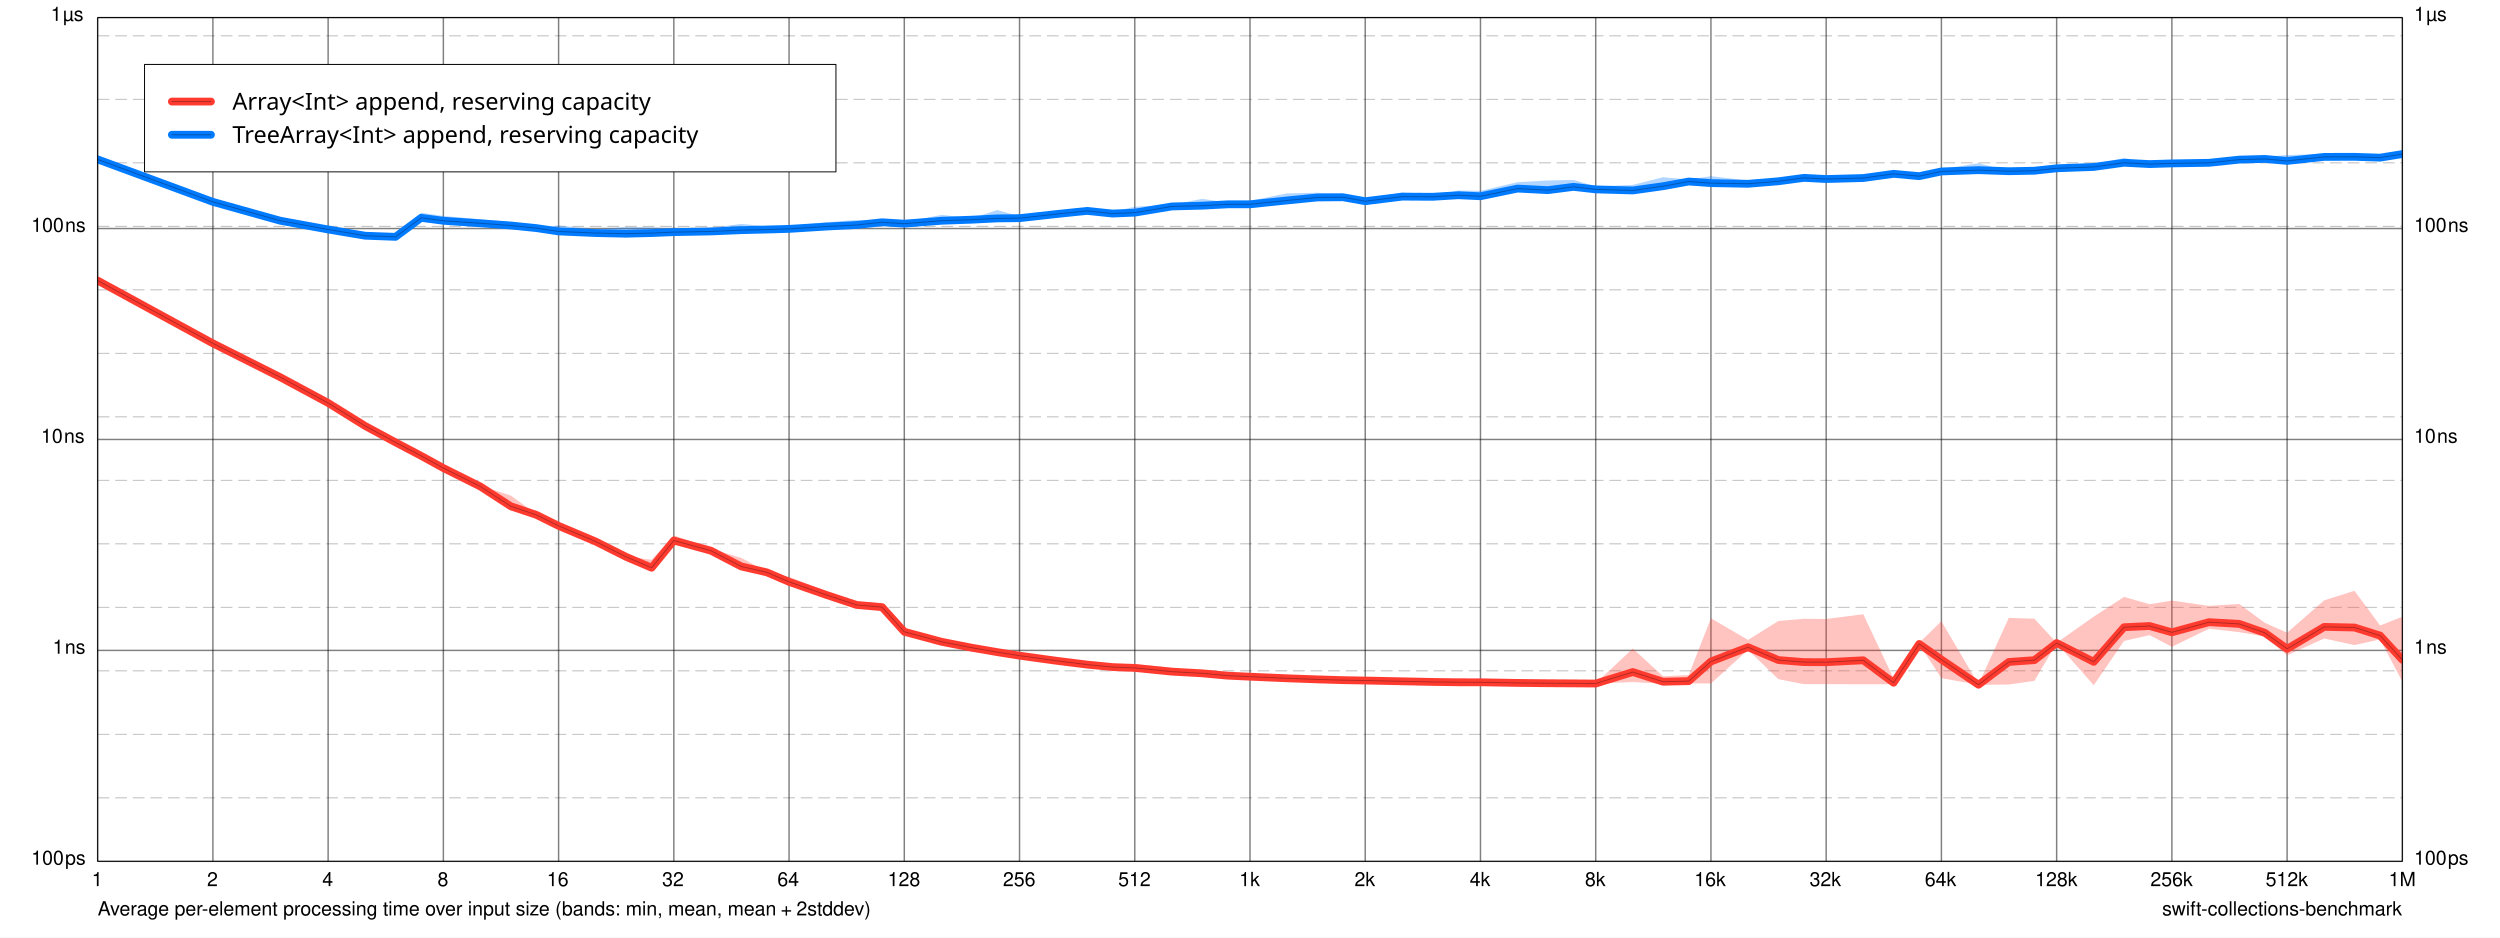
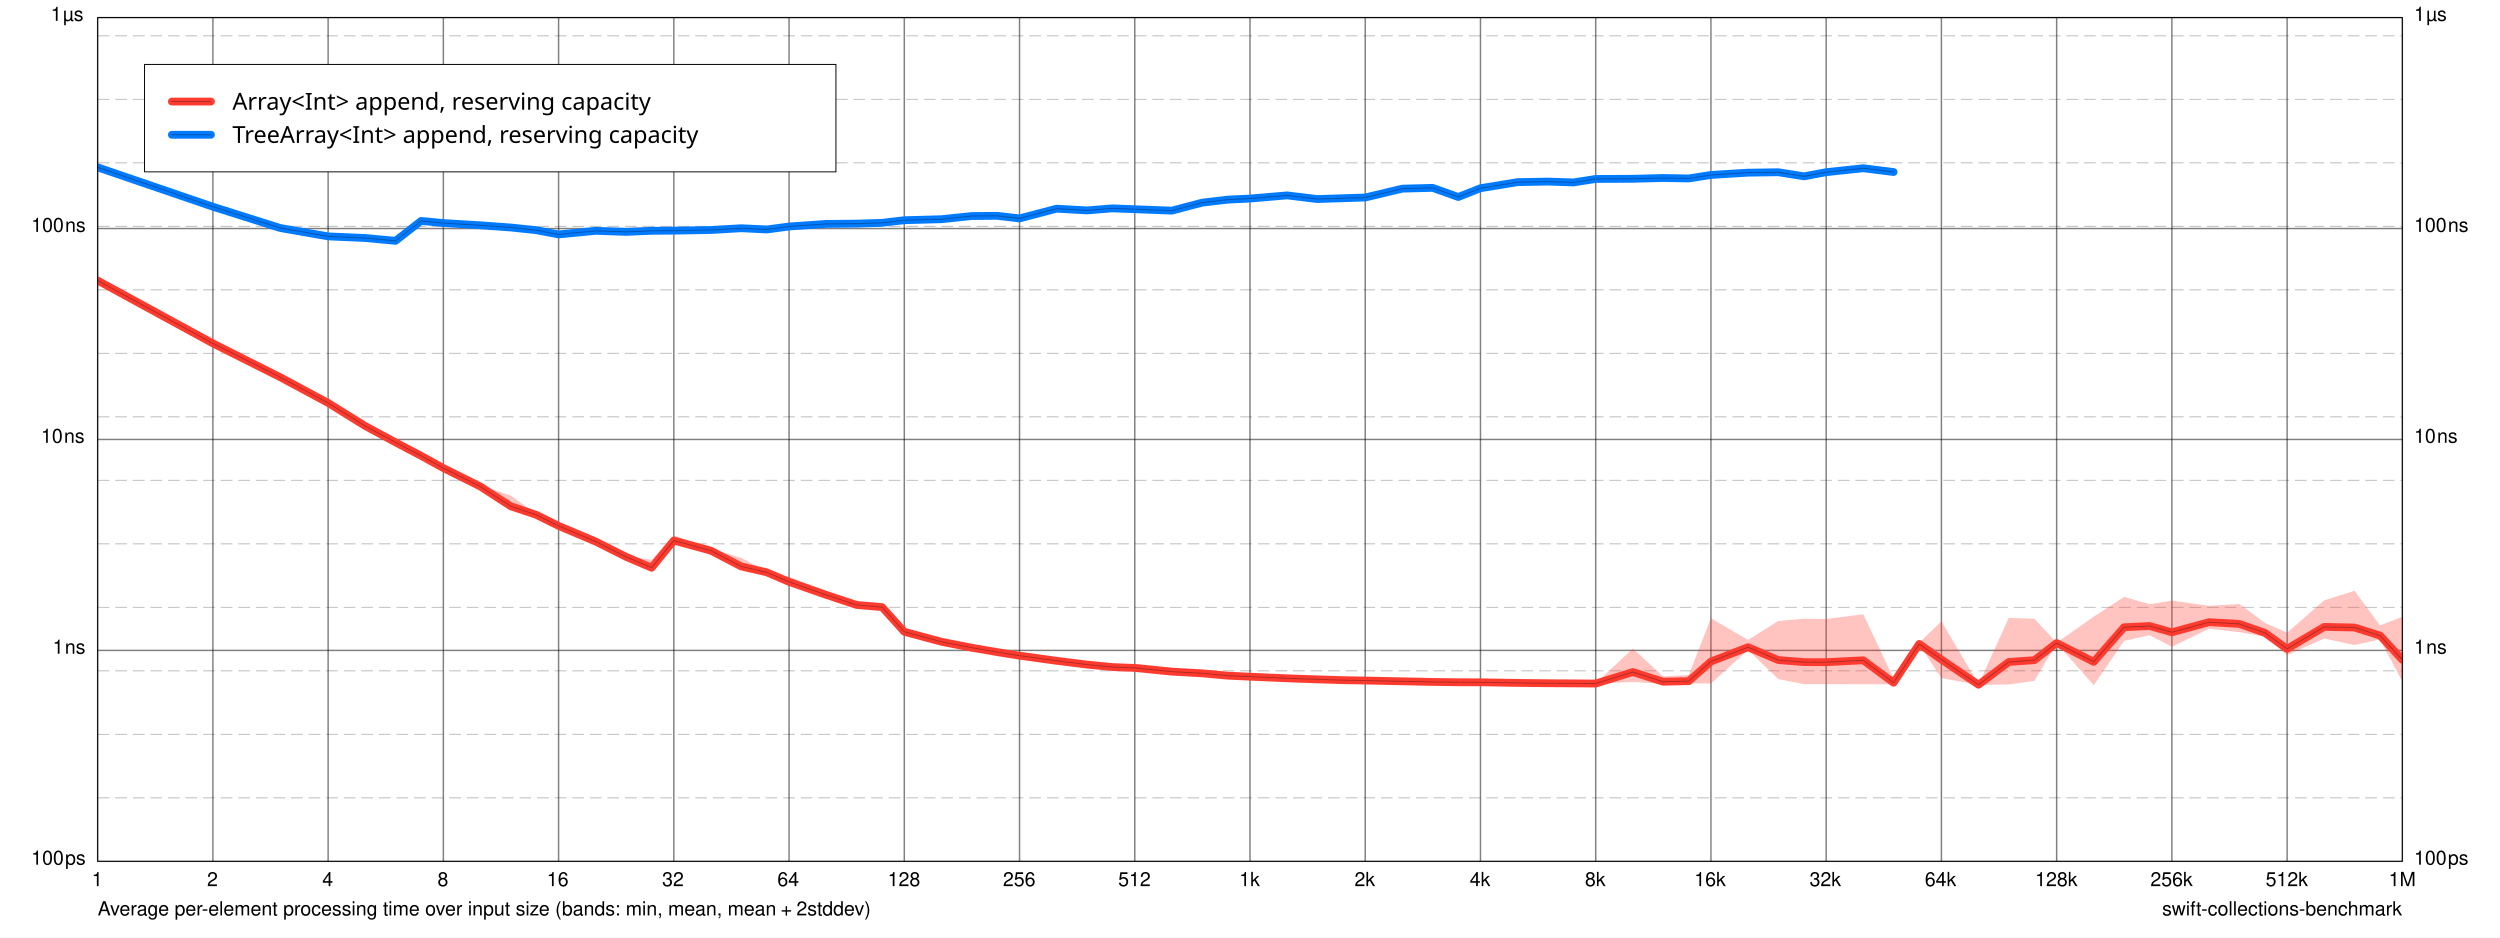
<svg xmlns="http://www.w3.org/2000/svg" xmlns:xlink="http://www.w3.org/1999/xlink" width="1280.0px" height="480.0px" viewBox="0.0 0.0 1280.0 480.0" version="1.1">
  <path d="M 0 0 L 0 480 L 1280 480 L 1280 0 z" fill="#FFFFFF" fill-opacity="1.0" stroke="none" />
  <text x="50" y="468.7" font-family="Helvetica" font-size="10" font-weight="normal" font-style="normal" fill="#000000" fill-opacity="1">Average per-element processing time over input size (bands: min, mean, mean + 2stddev)</text>
  <a xlink:href="https://github.com/apple/swift-collections-benchmark">
    <text x="1107" y="468.7" font-family="Helvetica" font-size="10" font-weight="normal" font-style="normal" fill="#000000" fill-opacity="1">swift-collections-benchmark</text>
  </a>
  <path d="M 50 9 L 50 441" fill="none" stroke-width="0.75" stroke="#000000" stroke-opacity="0.498" stroke-linecap="butt" stroke-linejoin="round" />
  <text x="47" y="453.7" font-family="Helvetica" font-size="10" font-weight="normal" font-style="normal" fill="#000000" fill-opacity="1">1</text>
  <path d="M 109 9 L 109 441" fill="none" stroke-width="0.75" stroke="#000000" stroke-opacity="0.498" stroke-linecap="butt" stroke-linejoin="round" />
  <text x="106" y="453.7" font-family="Helvetica" font-size="10" font-weight="normal" font-style="normal" fill="#000000" fill-opacity="1">2</text>
  <path d="M 168 9 L 168 441" fill="none" stroke-width="0.75" stroke="#000000" stroke-opacity="0.498" stroke-linecap="butt" stroke-linejoin="round" />
  <text x="165" y="453.7" font-family="Helvetica" font-size="10" font-weight="normal" font-style="normal" fill="#000000" fill-opacity="1">4</text>
  <path d="M 227 9 L 227 441" fill="none" stroke-width="0.75" stroke="#000000" stroke-opacity="0.498" stroke-linecap="butt" stroke-linejoin="round" />
  <text x="224" y="453.7" font-family="Helvetica" font-size="10" font-weight="normal" font-style="normal" fill="#000000" fill-opacity="1">8</text>
  <path d="M 286 9 L 286 441" fill="none" stroke-width="0.75" stroke="#000000" stroke-opacity="0.498" stroke-linecap="butt" stroke-linejoin="round" />
  <text x="280" y="453.7" font-family="Helvetica" font-size="10" font-weight="normal" font-style="normal" fill="#000000" fill-opacity="1">16</text>
  <path d="M 345 9 L 345 441" fill="none" stroke-width="0.75" stroke="#000000" stroke-opacity="0.498" stroke-linecap="butt" stroke-linejoin="round" />
  <text x="339" y="453.7" font-family="Helvetica" font-size="10" font-weight="normal" font-style="normal" fill="#000000" fill-opacity="1">32</text>
  <path d="M 404 9 L 404 441" fill="none" stroke-width="0.75" stroke="#000000" stroke-opacity="0.498" stroke-linecap="butt" stroke-linejoin="round" />
  <text x="398" y="453.7" font-family="Helvetica" font-size="10" font-weight="normal" font-style="normal" fill="#000000" fill-opacity="1">64</text>
  <path d="M 463 9 L 463 441" fill="none" stroke-width="0.75" stroke="#000000" stroke-opacity="0.498" stroke-linecap="butt" stroke-linejoin="round" />
  <text x="454.5" y="453.7" font-family="Helvetica" font-size="10" font-weight="normal" font-style="normal" fill="#000000" fill-opacity="1">128</text>
  <path d="M 522 9 L 522 441" fill="none" stroke-width="0.75" stroke="#000000" stroke-opacity="0.498" stroke-linecap="butt" stroke-linejoin="round" />
  <text x="513.5" y="453.7" font-family="Helvetica" font-size="10" font-weight="normal" font-style="normal" fill="#000000" fill-opacity="1">256</text>
  <path d="M 581 9 L 581 441" fill="none" stroke-width="0.75" stroke="#000000" stroke-opacity="0.498" stroke-linecap="butt" stroke-linejoin="round" />
  <text x="572.5" y="453.7" font-family="Helvetica" font-size="10" font-weight="normal" font-style="normal" fill="#000000" fill-opacity="1">512</text>
  <path d="M 640 9 L 640 441" fill="none" stroke-width="0.75" stroke="#000000" stroke-opacity="0.498" stroke-linecap="butt" stroke-linejoin="round" />
  <text x="634.5" y="453.7" font-family="Helvetica" font-size="10" font-weight="normal" font-style="normal" fill="#000000" fill-opacity="1">1k</text>
  <path d="M 699 9 L 699 441" fill="none" stroke-width="0.75" stroke="#000000" stroke-opacity="0.498" stroke-linecap="butt" stroke-linejoin="round" />
  <text x="693.5" y="453.7" font-family="Helvetica" font-size="10" font-weight="normal" font-style="normal" fill="#000000" fill-opacity="1">2k</text>
  <path d="M 758 9 L 758 441" fill="none" stroke-width="0.75" stroke="#000000" stroke-opacity="0.498" stroke-linecap="butt" stroke-linejoin="round" />
  <text x="752.5" y="453.7" font-family="Helvetica" font-size="10" font-weight="normal" font-style="normal" fill="#000000" fill-opacity="1">4k</text>
  <path d="M 817 9 L 817 441" fill="none" stroke-width="0.75" stroke="#000000" stroke-opacity="0.498" stroke-linecap="butt" stroke-linejoin="round" />
  <text x="811.5" y="453.7" font-family="Helvetica" font-size="10" font-weight="normal" font-style="normal" fill="#000000" fill-opacity="1">8k</text>
  <path d="M 876 9 L 876 441" fill="none" stroke-width="0.75" stroke="#000000" stroke-opacity="0.498" stroke-linecap="butt" stroke-linejoin="round" />
  <text x="867.5" y="453.7" font-family="Helvetica" font-size="10" font-weight="normal" font-style="normal" fill="#000000" fill-opacity="1">16k</text>
  <path d="M 935 9 L 935 441" fill="none" stroke-width="0.75" stroke="#000000" stroke-opacity="0.498" stroke-linecap="butt" stroke-linejoin="round" />
  <text x="926.5" y="453.7" font-family="Helvetica" font-size="10" font-weight="normal" font-style="normal" fill="#000000" fill-opacity="1">32k</text>
  <path d="M 994 9 L 994 441" fill="none" stroke-width="0.75" stroke="#000000" stroke-opacity="0.498" stroke-linecap="butt" stroke-linejoin="round" />
  <text x="985.5" y="453.7" font-family="Helvetica" font-size="10" font-weight="normal" font-style="normal" fill="#000000" fill-opacity="1">64k</text>
  <path d="M 1053 9 L 1053 441" fill="none" stroke-width="0.75" stroke="#000000" stroke-opacity="0.498" stroke-linecap="butt" stroke-linejoin="round" />
  <text x="1042" y="453.7" font-family="Helvetica" font-size="10" font-weight="normal" font-style="normal" fill="#000000" fill-opacity="1">128k</text>
  <path d="M 1112 9 L 1112 441" fill="none" stroke-width="0.75" stroke="#000000" stroke-opacity="0.498" stroke-linecap="butt" stroke-linejoin="round" />
  <text x="1101" y="453.7" font-family="Helvetica" font-size="10" font-weight="normal" font-style="normal" fill="#000000" fill-opacity="1">256k</text>
  <path d="M 1171 9 L 1171 441" fill="none" stroke-width="0.75" stroke="#000000" stroke-opacity="0.498" stroke-linecap="butt" stroke-linejoin="round" />
  <text x="1160" y="453.7" font-family="Helvetica" font-size="10" font-weight="normal" font-style="normal" fill="#000000" fill-opacity="1">512k</text>
  <path d="M 1230 9 L 1230 441" fill="none" stroke-width="0.75" stroke="#000000" stroke-opacity="0.498" stroke-linecap="butt" stroke-linejoin="round" />
  <text x="1223" y="453.7" font-family="Helvetica" font-size="10" font-weight="normal" font-style="normal" fill="#000000" fill-opacity="1">1M</text>
  <path d="M 50 441 L 1230 441" fill="none" stroke-width="0.75" stroke="#000000" stroke-opacity="0.498" stroke-linecap="butt" stroke-linejoin="round" />
  <text x="16" y="442.7" font-family="Helvetica" font-size="10" font-weight="normal" font-style="normal" fill="#000000" fill-opacity="1">100 ps</text>
  <text x="1236" y="442.7" font-family="Helvetica" font-size="10" font-weight="normal" font-style="normal" fill="#000000" fill-opacity="1">100 ps</text>
  <path d="M 50 333 L 1230 333" fill="none" stroke-width="0.75" stroke="#000000" stroke-opacity="0.498" stroke-linecap="butt" stroke-linejoin="round" />
  <text x="27" y="334.7" font-family="Helvetica" font-size="10" font-weight="normal" font-style="normal" fill="#000000" fill-opacity="1">1 ns</text>
  <text x="1236" y="334.7" font-family="Helvetica" font-size="10" font-weight="normal" font-style="normal" fill="#000000" fill-opacity="1">1 ns</text>
  <path d="M 50 225 L 1230 225" fill="none" stroke-width="0.75" stroke="#000000" stroke-opacity="0.498" stroke-linecap="butt" stroke-linejoin="round" />
  <text x="21" y="226.7" font-family="Helvetica" font-size="10" font-weight="normal" font-style="normal" fill="#000000" fill-opacity="1">10 ns</text>
  <text x="1236" y="226.7" font-family="Helvetica" font-size="10" font-weight="normal" font-style="normal" fill="#000000" fill-opacity="1">10 ns</text>
  <path d="M 50 117 L 1230 117" fill="none" stroke-width="0.75" stroke="#000000" stroke-opacity="0.498" stroke-linecap="butt" stroke-linejoin="round" />
  <text x="16" y="118.7" font-family="Helvetica" font-size="10" font-weight="normal" font-style="normal" fill="#000000" fill-opacity="1">100 ns</text>
  <text x="1236" y="118.7" font-family="Helvetica" font-size="10" font-weight="normal" font-style="normal" fill="#000000" fill-opacity="1">100 ns</text>
  <path d="M 50 9 L 1230 9" fill="none" stroke-width="0.75" stroke="#000000" stroke-opacity="0.498" stroke-linecap="butt" stroke-linejoin="round" />
  <text x="26" y="10.7" font-family="Helvetica" font-size="10" font-weight="normal" font-style="normal" fill="#000000" fill-opacity="1">1 µs</text>
  <text x="1236" y="10.7" font-family="Helvetica" font-size="10" font-weight="normal" font-style="normal" fill="#000000" fill-opacity="1">1 µs</text>
  <path d="M 50 408.49 L 1230 408.49" fill="none" stroke-width="0.5" stroke="#000000" stroke-opacity="0.259" stroke-linecap="butt" stroke-linejoin="round" stroke-dasharray="6 3" stroke-dashoffset="0" />
  <path d="M 50 375.98 L 1230 375.98" fill="none" stroke-width="0.5" stroke="#000000" stroke-opacity="0.259" stroke-linecap="butt" stroke-linejoin="round" stroke-dasharray="6 3" stroke-dashoffset="0" />
  <path d="M 50 343.47 L 1230 343.47" fill="none" stroke-width="0.5" stroke="#000000" stroke-opacity="0.259" stroke-linecap="butt" stroke-linejoin="round" stroke-dasharray="6 3" stroke-dashoffset="0" />
  <path d="M 50 310.96 L 1230 310.96" fill="none" stroke-width="0.5" stroke="#000000" stroke-opacity="0.259" stroke-linecap="butt" stroke-linejoin="round" stroke-dasharray="6 3" stroke-dashoffset="0" />
  <path d="M 50 278.44 L 1230 278.44" fill="none" stroke-width="0.5" stroke="#000000" stroke-opacity="0.259" stroke-linecap="butt" stroke-linejoin="round" stroke-dasharray="6 3" stroke-dashoffset="0" />
  <path d="M 50 245.93 L 1230 245.93" fill="none" stroke-width="0.5" stroke="#000000" stroke-opacity="0.259" stroke-linecap="butt" stroke-linejoin="round" stroke-dasharray="6 3" stroke-dashoffset="0" />
  <path d="M 50 213.42 L 1230 213.42" fill="none" stroke-width="0.5" stroke="#000000" stroke-opacity="0.259" stroke-linecap="butt" stroke-linejoin="round" stroke-dasharray="6 3" stroke-dashoffset="0" />
  <path d="M 50 180.91 L 1230 180.91" fill="none" stroke-width="0.5" stroke="#000000" stroke-opacity="0.259" stroke-linecap="butt" stroke-linejoin="round" stroke-dasharray="6 3" stroke-dashoffset="0" />
  <path d="M 50 148.4 L 1230 148.4" fill="none" stroke-width="0.5" stroke="#000000" stroke-opacity="0.259" stroke-linecap="butt" stroke-linejoin="round" stroke-dasharray="6 3" stroke-dashoffset="0" />
  <path d="M 50 115.89 L 1230 115.89" fill="none" stroke-width="0.5" stroke="#000000" stroke-opacity="0.259" stroke-linecap="butt" stroke-linejoin="round" stroke-dasharray="6 3" stroke-dashoffset="0" />
  <path d="M 50 83.376 L 1230 83.376" fill="none" stroke-width="0.5" stroke="#000000" stroke-opacity="0.259" stroke-linecap="butt" stroke-linejoin="round" stroke-dasharray="6 3" stroke-dashoffset="0" />
  <path d="M 50 50.865 L 1230 50.865" fill="none" stroke-width="0.5" stroke="#000000" stroke-opacity="0.259" stroke-linecap="butt" stroke-linejoin="round" stroke-dasharray="6 3" stroke-dashoffset="0" />
  <path d="M 50 18.354 L 1230 18.354" fill="none" stroke-width="0.5" stroke="#000000" stroke-opacity="0.259" stroke-linecap="butt" stroke-linejoin="round" stroke-dasharray="6 3" stroke-dashoffset="0" />
  <path d="M 74 33 L 74 88 L 428 88 L 428 33 z" fill="#FFFFFF" fill-opacity="1.0" stroke="none" />
  <clipPath id="clip-0">
    <path d="M 50 9 L 50 441 L 1230 441 L 1230 9 z" />
  </clipPath>
  <g clip-path="url(#clip-0)">
-     <path d="M 50 81.472L 109 102.74L 143.51 112.5L 168 116.52L 186.99 119.53L 202.51 119.48L 215.63 108.91L 227 110.59L 245.99 112.22L 261.51 113.73L 274.63 116.62L 286 115.45L 304.99 117.37L 320.51 116.3L 333.63 116.4L 345 117.09L 363.99 116.72L 379.51 114.62L 392.63 115.88L 404 115.72L 422.99 113.8L 438.51 112.64L 451.63 113L 463 113.76L 481.99 110.02L 497.51 111.78L 510.63 107.54L 522 110.78L 540.99 109.08L 556.51 107.49L 569.63 108.4L 581 105.86L 599.99 104.8L 615.51 101.8L 628.63 103.69L 640 102.78L 658.99 99.006L 674.51 98.689L 687.63 99.208L 699 102L 717.99 98.504L 733.51 100.68L 746.63 97.558L 758 97.713L 776.99 93.26L 792.51 92.406L 805.63 92.108L 817 95.486L 835.99 94.666L 851.51 90.739L 864.63 91.941L 876 90.208L 894.99 92.442L 910.51 91.069L 923.63 91.013L 935 90.747L 953.99 89.745L 969.51 88.631L 982.63 89.94L 994 86.558L 1013 83.573L 1028.5 87.542L 1041.6 87.342L 1053 85.615L 1072 83.918L 1087.5 80.949L 1100.6 83.238L 1112 83.236L 1131 83.339L 1146.5 80.061L 1159.6 80.327L 1171 79.359L 1190 78.847L 1205.5 79.695L 1218.6 80.511L 1230 77.043L 1230 79.552L 1218.6 80.797L 1205.5 80.509L 1190 80.866L 1171 83.512L 1159.6 81.751L 1146.5 82.325L 1131 83.362L 1112 83.814L 1100.6 84.289L 1087.5 84.188L 1072 86.041L 1053 86.363L 1041.6 87.434L 1028.5 87.703L 1013 88.435L 994 88.226L 982.63 90.288L 969.51 89.136L 953.99 91.653L 935 91.994L 923.63 91.077L 910.51 93.452L 894.99 94.699L 876 95.069L 864.63 93.295L 851.51 97.075L 835.99 98.563L 817 97.5L 805.63 96.997L 792.51 99.236L 776.99 97.772L 758 101.49L 746.63 100.83L 733.51 100.79L 717.99 101.46L 699 103.38L 687.63 101.64L 674.51 101.97L 658.99 103.98L 640 105.27L 628.63 104.94L 615.51 106.62L 599.99 106.02L 581 109.99L 569.63 109.67L 556.51 108.15L 540.99 109.77L 522 112.04L 510.63 113.44L 497.51 112.73L 481.99 114.14L 463 114.8L 451.63 114.1L 438.51 116.14L 422.99 116.8L 404 117.72L 392.63 118.11L 379.51 119.04L 363.99 119.15L 345 119.48L 333.63 120.39L 320.51 120.89L 304.99 120.03L 286 119.61L 274.63 116.83L 261.51 116.08L 245.99 115.09L 227 113.93L 215.63 112.5L 202.51 121.91L 186.99 121.12L 168 117.84L 143.51 113.19L 109 103.58L 50 81.645" fill="#007AFF" fill-opacity="0.302" stroke="none" />
+     <path d="M 50 85.676L 109 105.84L 143.51 116.74L 168 121.03L 186.99 121.86L 202.51 123.3L 215.63 113.11L 227 114.2L 245.99 115.35L 261.51 116.48L 274.63 117.85L 286 120.03L 304.99 118.18L 320.51 118.72L 333.63 118.17L 345 118.09L 363.99 117.76L 379.51 116.85L 392.63 117.49L 404 115.97L 422.99 114.65L 438.51 114.5L 451.63 114.09L 463 112.75L 481.99 112.24L 497.51 110.61L 510.63 110.5L 522 111.83L 540.99 106.84L 556.51 107.73L 569.63 106.67L 581 107.12L 599.99 107.85L 615.51 103.76L 628.63 102.21L 640 101.66L 658.99 100.04L 674.51 101.92L 687.63 101.49L 699 101.12L 717.99 96.589L 733.51 96.182L 746.63 100.86L 758 96.368L 776.99 93.257L 792.51 92.979L 805.63 93.402L 817 91.627L 835.99 91.542L 851.51 91.137L 864.63 91.368L 876 89.574L 894.99 88.407L 910.51 88.189L 923.63 90.283L 935 88.155L 953.99 86.139L 969.51 88.081L 969.51 88.081L 953.99 86.139L 935 88.155L 923.63 90.283L 910.51 88.189L 894.99 88.407L 876 89.574L 864.63 91.368L 851.51 91.137L 835.99 91.542L 817 91.627L 805.63 93.402L 792.51 92.979L 776.99 93.257L 758 96.368L 746.63 100.86L 733.51 96.182L 717.99 96.589L 699 101.12L 687.63 101.49L 674.51 101.92L 658.99 100.04L 640 101.66L 628.63 102.21L 615.51 103.76L 599.99 107.85L 581 107.12L 569.63 106.67L 556.51 107.73L 540.99 106.84L 522 111.83L 510.63 110.5L 497.51 110.61L 481.99 112.24L 463 112.75L 451.63 114.09L 438.51 114.5L 422.99 114.65L 404 115.97L 392.63 117.49L 379.51 116.85L 363.99 117.76L 345 118.09L 333.63 118.17L 320.51 118.72L 304.99 118.18L 286 120.03L 274.63 117.85L 261.51 116.48L 245.99 115.35L 227 114.2L 215.63 113.11L 202.51 123.3L 186.99 121.86L 168 121.03L 143.51 116.74L 109 105.84L 50 85.676" fill="#007AFF" fill-opacity="0.302" stroke="none" />
    <path d="M 50 143.63L 109 175.81L 143.51 193.15L 168 206.31L 186.99 218.11L 202.51 226.02L 215.63 232.91L 227 239.18L 245.99 248.66L 261.51 253.72L 274.63 263.18L 286 268.8L 304.99 275.21L 320.51 285.07L 333.63 286.59L 345 274.12L 363.99 281.04L 379.51 285.63L 392.63 292.63L 404 295.33L 422.99 302.72L 438.51 309.55L 451.63 309.94L 463 323.28L 481.99 328.57L 497.51 331.49L 510.63 333.77L 522 335.7L 540.99 338.23L 556.51 340.01L 569.63 341.4L 581 339.92L 599.99 341.96L 615.51 343.56L 628.63 345.94L 640 346.42L 658.99 347.29L 674.51 347.82L 687.63 348.18L 699 348.11L 717.99 348.41L 733.51 348.98L 746.63 349.27L 758 349.29L 776.99 349.65L 792.51 349.76L 805.63 349.89L 817 349.91L 835.99 332.05L 851.51 346.27L 864.63 345.61L 876 316.55L 894.99 327.65L 910.51 317.94L 923.63 316.8L 935 316.92L 953.99 314.5L 969.51 347.36L 982.63 329.13L 994 318.07L 1013 350.43L 1028.5 316.36L 1041.6 316.78L 1053 329.09L 1072 315.73L 1087.5 305.61L 1100.6 309.36L 1112 307.5L 1131 310.21L 1146.5 309.24L 1159.6 318.89L 1171 323.96L 1190 307.37L 1205.5 302.49L 1218.6 320.24L 1230 315.78L 1230 348.97L 1218.6 327.38L 1205.5 330.27L 1190 326.9L 1171 335.5L 1159.6 325.95L 1146.5 323.65L 1131 321.9L 1112 331.16L 1100.6 325.19L 1087.5 328.16L 1072 350.84L 1053 329.29L 1041.6 348.59L 1028.5 350.49L 1013 350.63L 994 347.2L 982.63 329.91L 969.51 350.34L 953.99 350.36L 935 350.29L 923.63 350.29L 910.51 347.72L 894.99 332.76L 876 349.95L 864.63 349.89L 851.51 350.06L 835.99 349.2L 817 349.99L 805.63 349.89L 792.51 349.83L 776.99 349.65L 758 349.34L 746.63 349.34L 733.51 349.21L 717.99 348.98L 699 348.54L 687.63 348.27L 674.51 347.85L 658.99 347.29L 640 346.47L 628.63 345.94L 615.51 345.17L 599.99 344.58L 581 342.71L 569.63 341.6L 556.51 340.35L 540.99 338.37L 522 335.7L 510.63 333.93L 497.51 331.68L 481.99 328.57L 463 323.52L 451.63 311.18L 438.51 309.78L 422.99 305.24L 404 298.87L 392.63 293.2L 379.51 291.68L 363.99 282.3L 345 277.72L 333.63 292.22L 320.51 285.09L 304.99 278.02L 286 269.41L 274.63 263.77L 261.51 261.31L 245.99 249.29L 227 239.82L 215.63 233.55L 202.51 226.66L 186.99 218.11L 168 206.31L 143.51 193.15L 109 175.81L 50 143.65" fill="#FF3B30" fill-opacity="0.302" stroke="none" />
-     <path d="M 50 81.6L 109 103.36L 143.51 113.01L 168 117.49L 186.99 120.69L 202.51 121.26L 215.63 111.54L 227 113.03L 245.99 114.33L 261.51 115.45L 274.63 116.78L 286 118.49L 304.99 119.32L 320.51 119.65L 333.63 119.32L 345 118.85L 363.99 118.5L 379.51 117.84L 392.63 117.52L 404 117.19L 422.99 116L 438.51 115.2L 451.63 113.81L 463 114.52L 481.99 113.03L 497.51 112.48L 510.63 111.82L 522 111.7L 540.99 109.59L 556.51 107.98L 569.63 109.34L 581 108.87L 599.99 105.7L 615.51 105.31L 628.63 104.61L 640 104.6L 658.99 102.63L 674.51 101.09L 687.63 100.99L 699 103.02L 717.99 100.67L 733.51 100.76L 746.63 99.951L 758 100.48L 776.99 96.551L 792.51 97.354L 805.63 95.67L 817 96.965L 835.99 97.514L 851.51 95.336L 864.63 92.938L 876 93.75L 894.99 94.099L 910.51 92.818L 923.63 91.061L 935 91.665L 953.99 91.147L 969.51 89.003L 982.63 90.197L 994 87.785L 1013 87.116L 1028.5 87.661L 1041.6 87.41L 1053 86.166L 1072 85.477L 1087.5 83.32L 1100.6 84.012L 1112 83.662L 1131 83.356L 1146.5 81.723L 1159.6 81.375L 1171 82.391L 1190 80.33L 1205.5 80.295L 1218.6 80.722L 1230 78.883" fill="none" stroke-width="4" stroke="#007AFF" stroke-opacity="1" stroke-linecap="round" stroke-linejoin="round" />
+     <path d="M 50 85.676L 109 105.84L 143.51 116.74L 168 121.03L 186.99 121.86L 202.51 123.3L 215.63 113.11L 227 114.2L 245.99 115.35L 261.51 116.48L 274.63 117.85L 286 120.03L 304.99 118.18L 320.51 118.72L 333.63 118.17L 345 118.09L 363.99 117.76L 379.51 116.85L 392.63 117.49L 404 115.97L 422.99 114.65L 438.51 114.5L 451.63 114.09L 463 112.75L 481.99 112.24L 497.51 110.61L 510.63 110.5L 522 111.83L 540.99 106.84L 556.51 107.73L 569.63 106.67L 581 107.12L 599.99 107.85L 615.51 103.76L 628.63 102.21L 640 101.66L 658.99 100.04L 674.51 101.92L 687.63 101.49L 699 101.12L 717.99 96.589L 733.51 96.182L 746.63 100.86L 758 96.368L 776.99 93.257L 792.51 92.979L 805.63 93.402L 817 91.627L 835.99 91.542L 851.51 91.137L 864.63 91.368L 876 89.574L 894.99 88.407L 910.51 88.189L 923.63 90.283L 935 88.155L 953.99 86.139L 969.51 88.081" fill="none" stroke-width="4" stroke="#007AFF" stroke-opacity="1" stroke-linecap="round" stroke-linejoin="round" />
    <path d="M 50 143.64L 109 175.81L 143.51 193.15L 168 206.31L 186.99 218.11L 202.51 226.49L 215.63 233.39L 227 239.65L 245.99 249.12L 261.51 259.21L 274.63 263.62L 286 269.25L 304.99 277.27L 320.51 285.08L 333.63 290.68L 345 276.75L 363.99 281.96L 379.51 290.02L 392.63 293.05L 404 297.92L 422.99 304.57L 438.51 309.72L 451.63 310.86L 463 323.46L 481.99 328.57L 497.51 331.63L 510.63 333.89L 522 335.7L 540.99 338.33L 556.51 340.26L 569.63 341.55L 581 341.97L 599.99 343.88L 615.51 344.74L 628.63 345.94L 640 346.46L 658.99 347.29L 674.51 347.84L 687.63 348.24L 699 348.43L 717.99 348.83L 733.51 349.15L 746.63 349.32L 758 349.33L 776.99 349.65L 792.51 349.81L 805.63 349.89L 817 349.97L 835.99 344.08L 851.51 349.04L 864.63 348.74L 876 338.69L 894.99 331.37L 910.51 337.95L 923.63 339L 935 339.05L 953.99 338.06L 969.51 349.55L 982.63 329.71L 994 337.69L 1013 350.58L 1028.5 338.93L 1041.6 338L 1053 329.24L 1072 338.86L 1087.5 321.15L 1100.6 320.52L 1112 323.74L 1131 318.55L 1146.5 319.44L 1159.6 324L 1171 332.2L 1190 320.96L 1205.5 321.29L 1218.6 325.41L 1230 337.8" fill="none" stroke-width="4" stroke="#FF3B30" stroke-opacity="1" stroke-linecap="round" stroke-linejoin="round" />
-     <path d="M 50 81.6L 109 103.36L 143.51 113.01L 168 117.49L 186.99 120.69L 202.51 121.26L 215.63 111.54L 227 113.03L 245.99 114.33L 261.51 115.45L 274.63 116.78L 286 118.49L 304.99 119.32L 320.51 119.65L 333.63 119.32L 345 118.85L 363.99 118.5L 379.51 117.84L 392.63 117.52L 404 117.19L 422.99 116L 438.51 115.2L 451.63 113.81L 463 114.52L 481.99 113.03L 497.51 112.48L 510.63 111.82L 522 111.7L 540.99 109.59L 556.51 107.98L 569.63 109.34L 581 108.87L 599.99 105.7L 615.51 105.31L 628.63 104.61L 640 104.6L 658.99 102.63L 674.51 101.09L 687.63 100.99L 699 103.02L 717.99 100.67L 733.51 100.76L 746.63 99.951L 758 100.48L 776.99 96.551L 792.51 97.354L 805.63 95.67L 817 96.965L 835.99 97.514L 851.51 95.336L 864.63 92.938L 876 93.75L 894.99 94.099L 910.51 92.818L 923.63 91.061L 935 91.665L 953.99 91.147L 969.51 89.003L 982.63 90.197L 994 87.785L 1013 87.116L 1028.5 87.661L 1041.6 87.41L 1053 86.166L 1072 85.477L 1087.5 83.32L 1100.6 84.012L 1112 83.662L 1131 83.356L 1146.5 81.723L 1159.6 81.375L 1171 82.391L 1190 80.33L 1205.5 80.295L 1218.6 80.722L 1230 78.883" fill="none" stroke-width="0.5" stroke="#000000" stroke-opacity="0.302" stroke-linecap="round" stroke-linejoin="round" />
+     <path d="M 50 85.676L 109 105.84L 143.51 116.74L 168 121.03L 186.99 121.86L 202.51 123.3L 215.63 113.11L 227 114.2L 245.99 115.35L 261.51 116.48L 274.63 117.85L 286 120.03L 304.99 118.18L 320.51 118.72L 333.63 118.17L 345 118.09L 363.99 117.76L 379.51 116.85L 392.63 117.49L 404 115.97L 422.99 114.65L 438.51 114.5L 451.63 114.09L 463 112.75L 481.99 112.24L 497.51 110.61L 510.63 110.5L 522 111.83L 540.99 106.84L 556.51 107.73L 569.63 106.67L 581 107.12L 599.99 107.85L 615.51 103.76L 628.63 102.21L 640 101.66L 658.99 100.04L 674.51 101.92L 687.63 101.49L 699 101.12L 717.99 96.589L 733.51 96.182L 746.63 100.86L 758 96.368L 776.99 93.257L 792.51 92.979L 805.63 93.402L 817 91.627L 835.99 91.542L 851.51 91.137L 864.63 91.368L 876 89.574L 894.99 88.407L 910.51 88.189L 923.63 90.283L 935 88.155L 953.99 86.139L 969.51 88.081" fill="none" stroke-width="0.5" stroke="#000000" stroke-opacity="0.302" stroke-linecap="round" stroke-linejoin="round" />
    <path d="M 50 143.64L 109 175.81L 143.51 193.15L 168 206.31L 186.99 218.11L 202.51 226.49L 215.63 233.39L 227 239.65L 245.99 249.12L 261.51 259.21L 274.63 263.62L 286 269.25L 304.99 277.27L 320.51 285.08L 333.63 290.68L 345 276.75L 363.99 281.96L 379.51 290.02L 392.63 293.05L 404 297.92L 422.99 304.57L 438.51 309.72L 451.63 310.86L 463 323.46L 481.99 328.57L 497.51 331.63L 510.63 333.89L 522 335.7L 540.99 338.33L 556.51 340.26L 569.63 341.55L 581 341.97L 599.99 343.88L 615.51 344.74L 628.63 345.94L 640 346.46L 658.99 347.29L 674.51 347.84L 687.63 348.24L 699 348.43L 717.99 348.83L 733.51 349.15L 746.63 349.32L 758 349.33L 776.99 349.65L 792.51 349.81L 805.63 349.89L 817 349.97L 835.99 344.08L 851.51 349.04L 864.63 348.74L 876 338.69L 894.99 331.37L 910.51 337.95L 923.63 339L 935 339.05L 953.99 338.06L 969.51 349.55L 982.63 329.71L 994 337.69L 1013 350.58L 1028.5 338.93L 1041.6 338L 1053 329.24L 1072 338.86L 1087.5 321.15L 1100.6 320.52L 1112 323.74L 1131 318.55L 1146.5 319.44L 1159.6 324L 1171 332.2L 1190 320.96L 1205.5 321.29L 1218.6 325.41L 1230 337.8" fill="none" stroke-width="0.5" stroke="#000000" stroke-opacity="0.302" stroke-linecap="round" stroke-linejoin="round" />
  </g>
  <path d="M 74 33 L 74 88 L 428 88 L 428 33 z" fill="#FFFFFF" fill-opacity="0.702" stroke-width="0.5" stroke="#000000" stroke-opacity="1" stroke-linecap="round" stroke-linejoin="round" />
  <path d="M 88 52 L 108 52" fill="none" stroke-width="4" stroke="#FF3B30" stroke-opacity="1" stroke-linecap="round" stroke-linejoin="round" />
  <path d="M 88 52 L 108 52" fill="none" stroke-width="0.5" stroke="#000000" stroke-opacity="0.302" stroke-linecap="round" stroke-linejoin="round" />
  <text x="119" y="56.17" font-family="Menlo" font-size="12" font-weight="normal" font-style="normal" fill="#000000" fill-opacity="1">Array&lt;Int&gt; append, reserving capacity</text>
  <path d="M 88 69 L 108 69" fill="none" stroke-width="4" stroke="#007AFF" stroke-opacity="1" stroke-linecap="round" stroke-linejoin="round" />
  <path d="M 88 69 L 108 69" fill="none" stroke-width="0.5" stroke="#000000" stroke-opacity="0.302" stroke-linecap="round" stroke-linejoin="round" />
  <text x="119" y="73.17" font-family="Menlo" font-size="12" font-weight="normal" font-style="normal" fill="#000000" fill-opacity="1">TreeArray&lt;Int&gt; append, reserving capacity</text>
  <path d="M 50 9 L 50 441 L 1230 441 L 1230 9 z" fill="none" stroke-width="0.5" stroke="#000000" stroke-opacity="1" stroke-linecap="round" stroke-linejoin="round" />
</svg>
